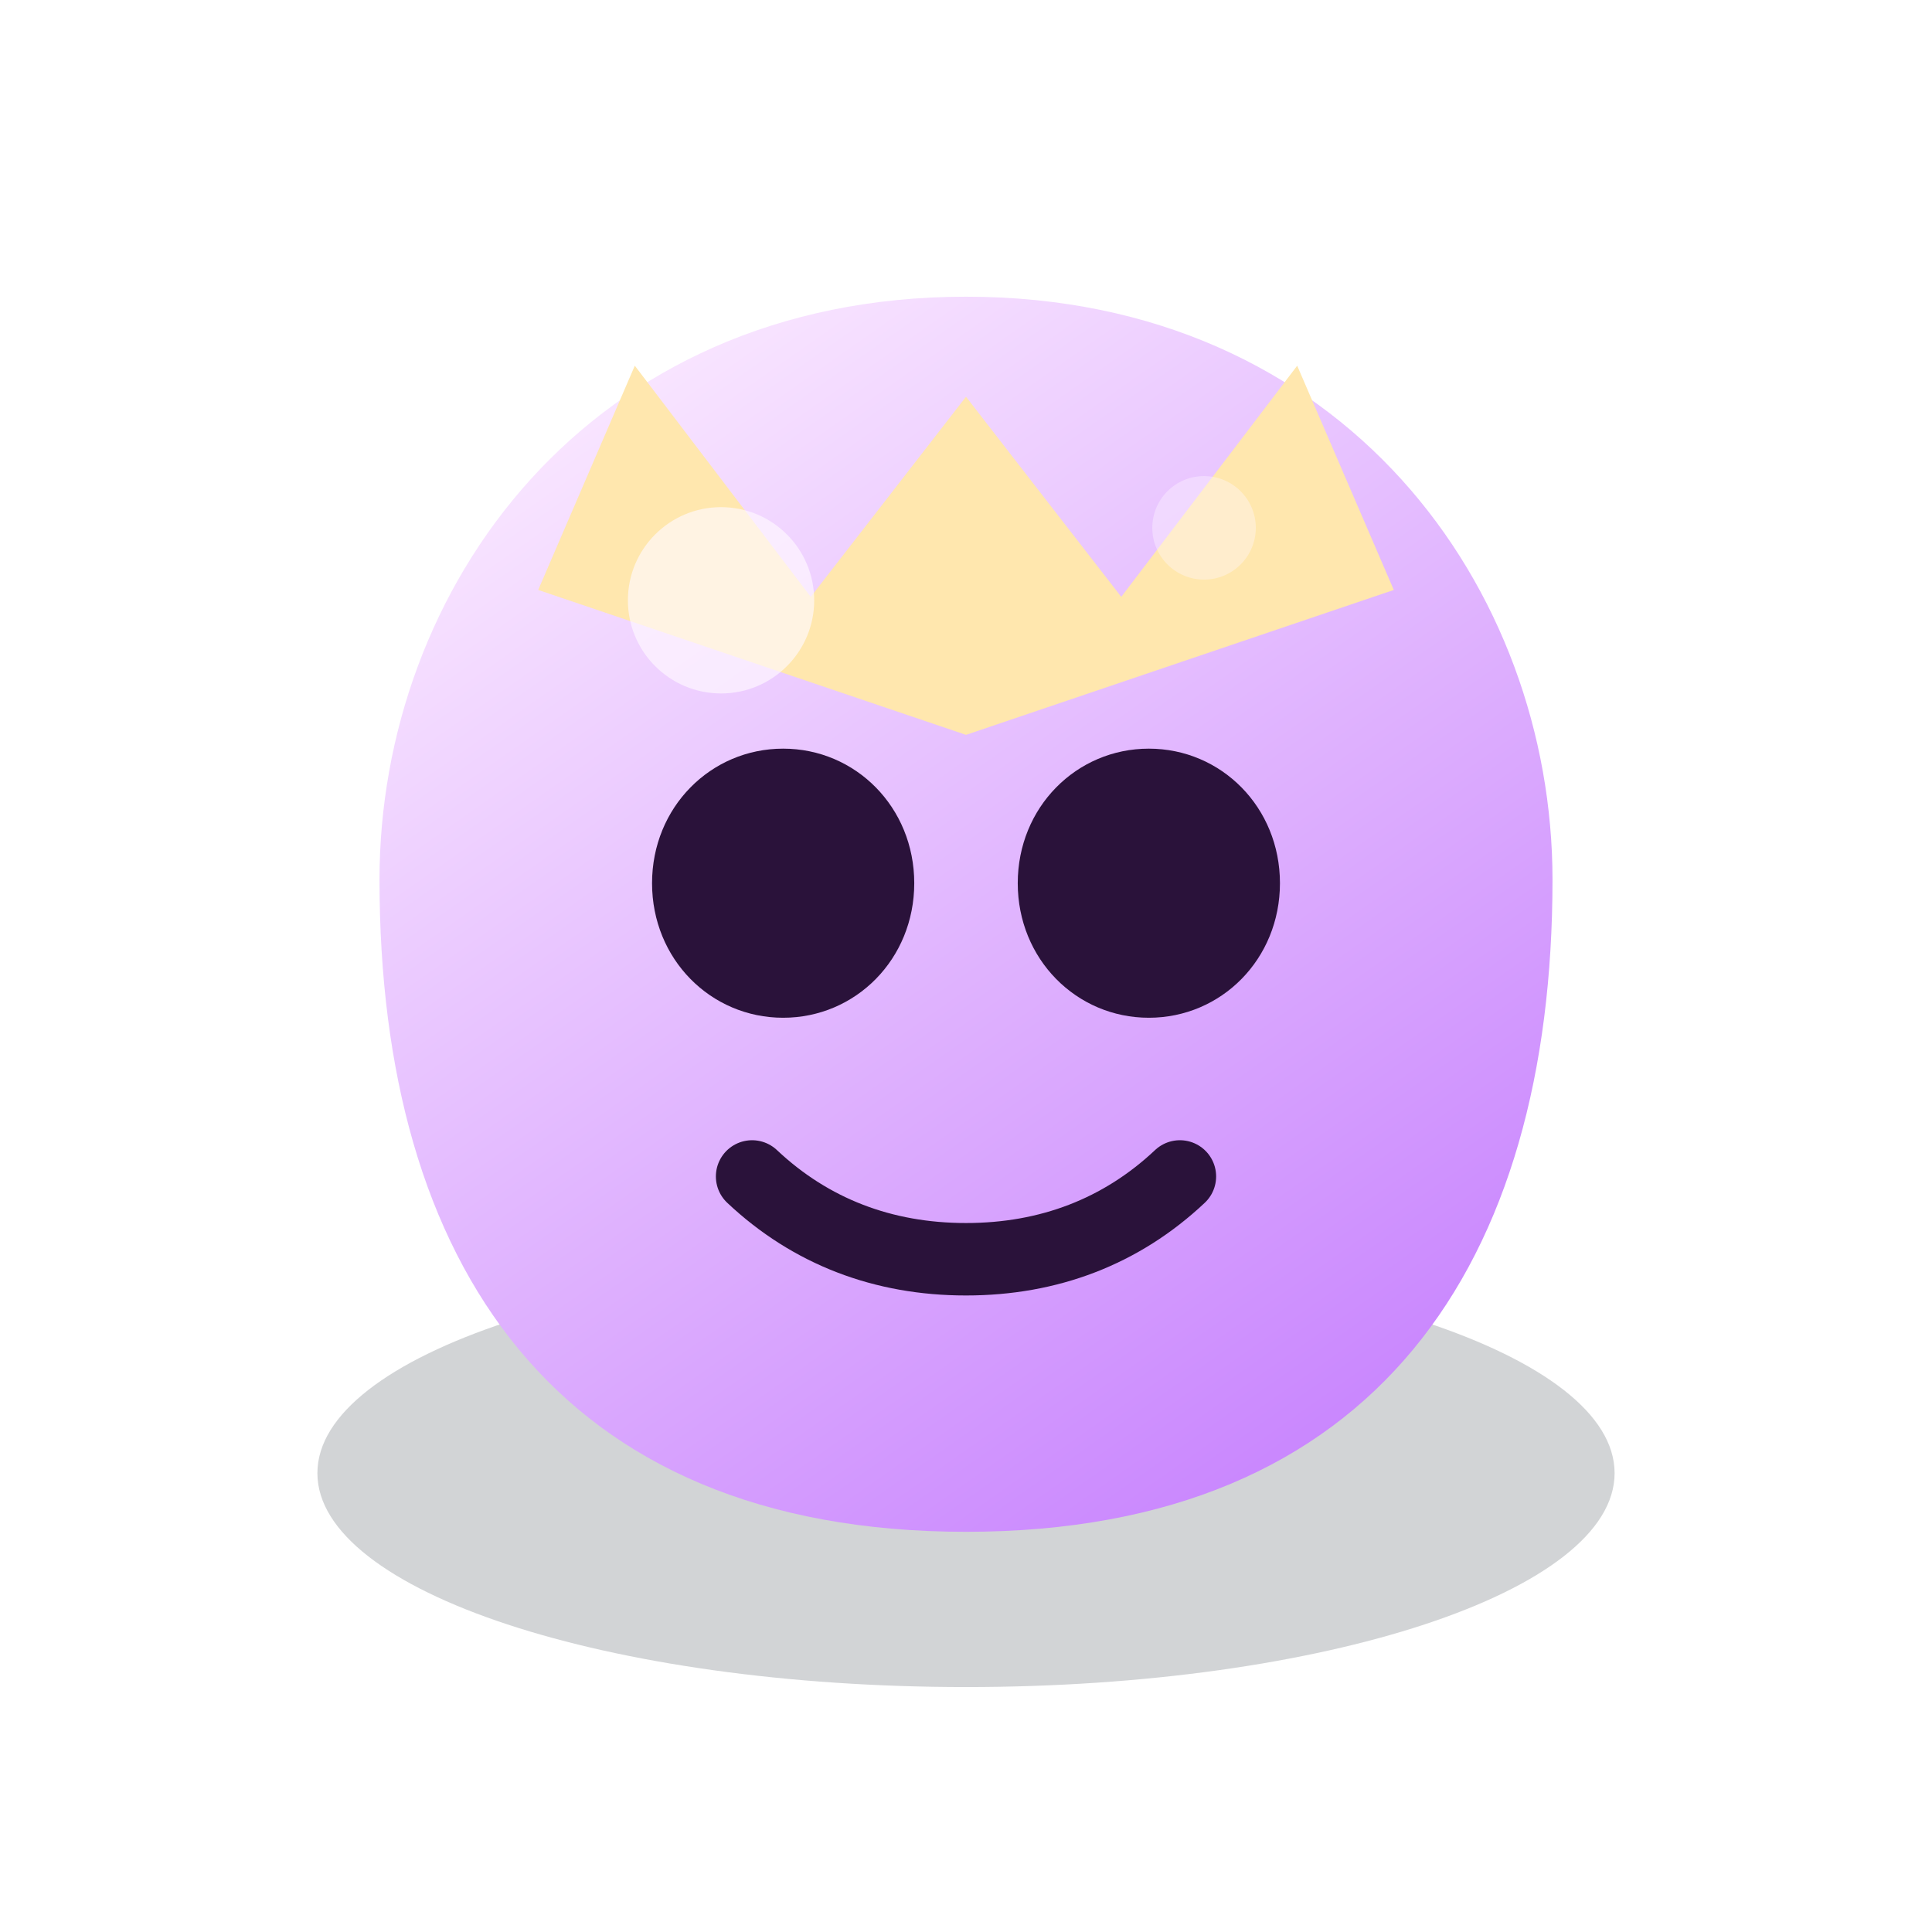
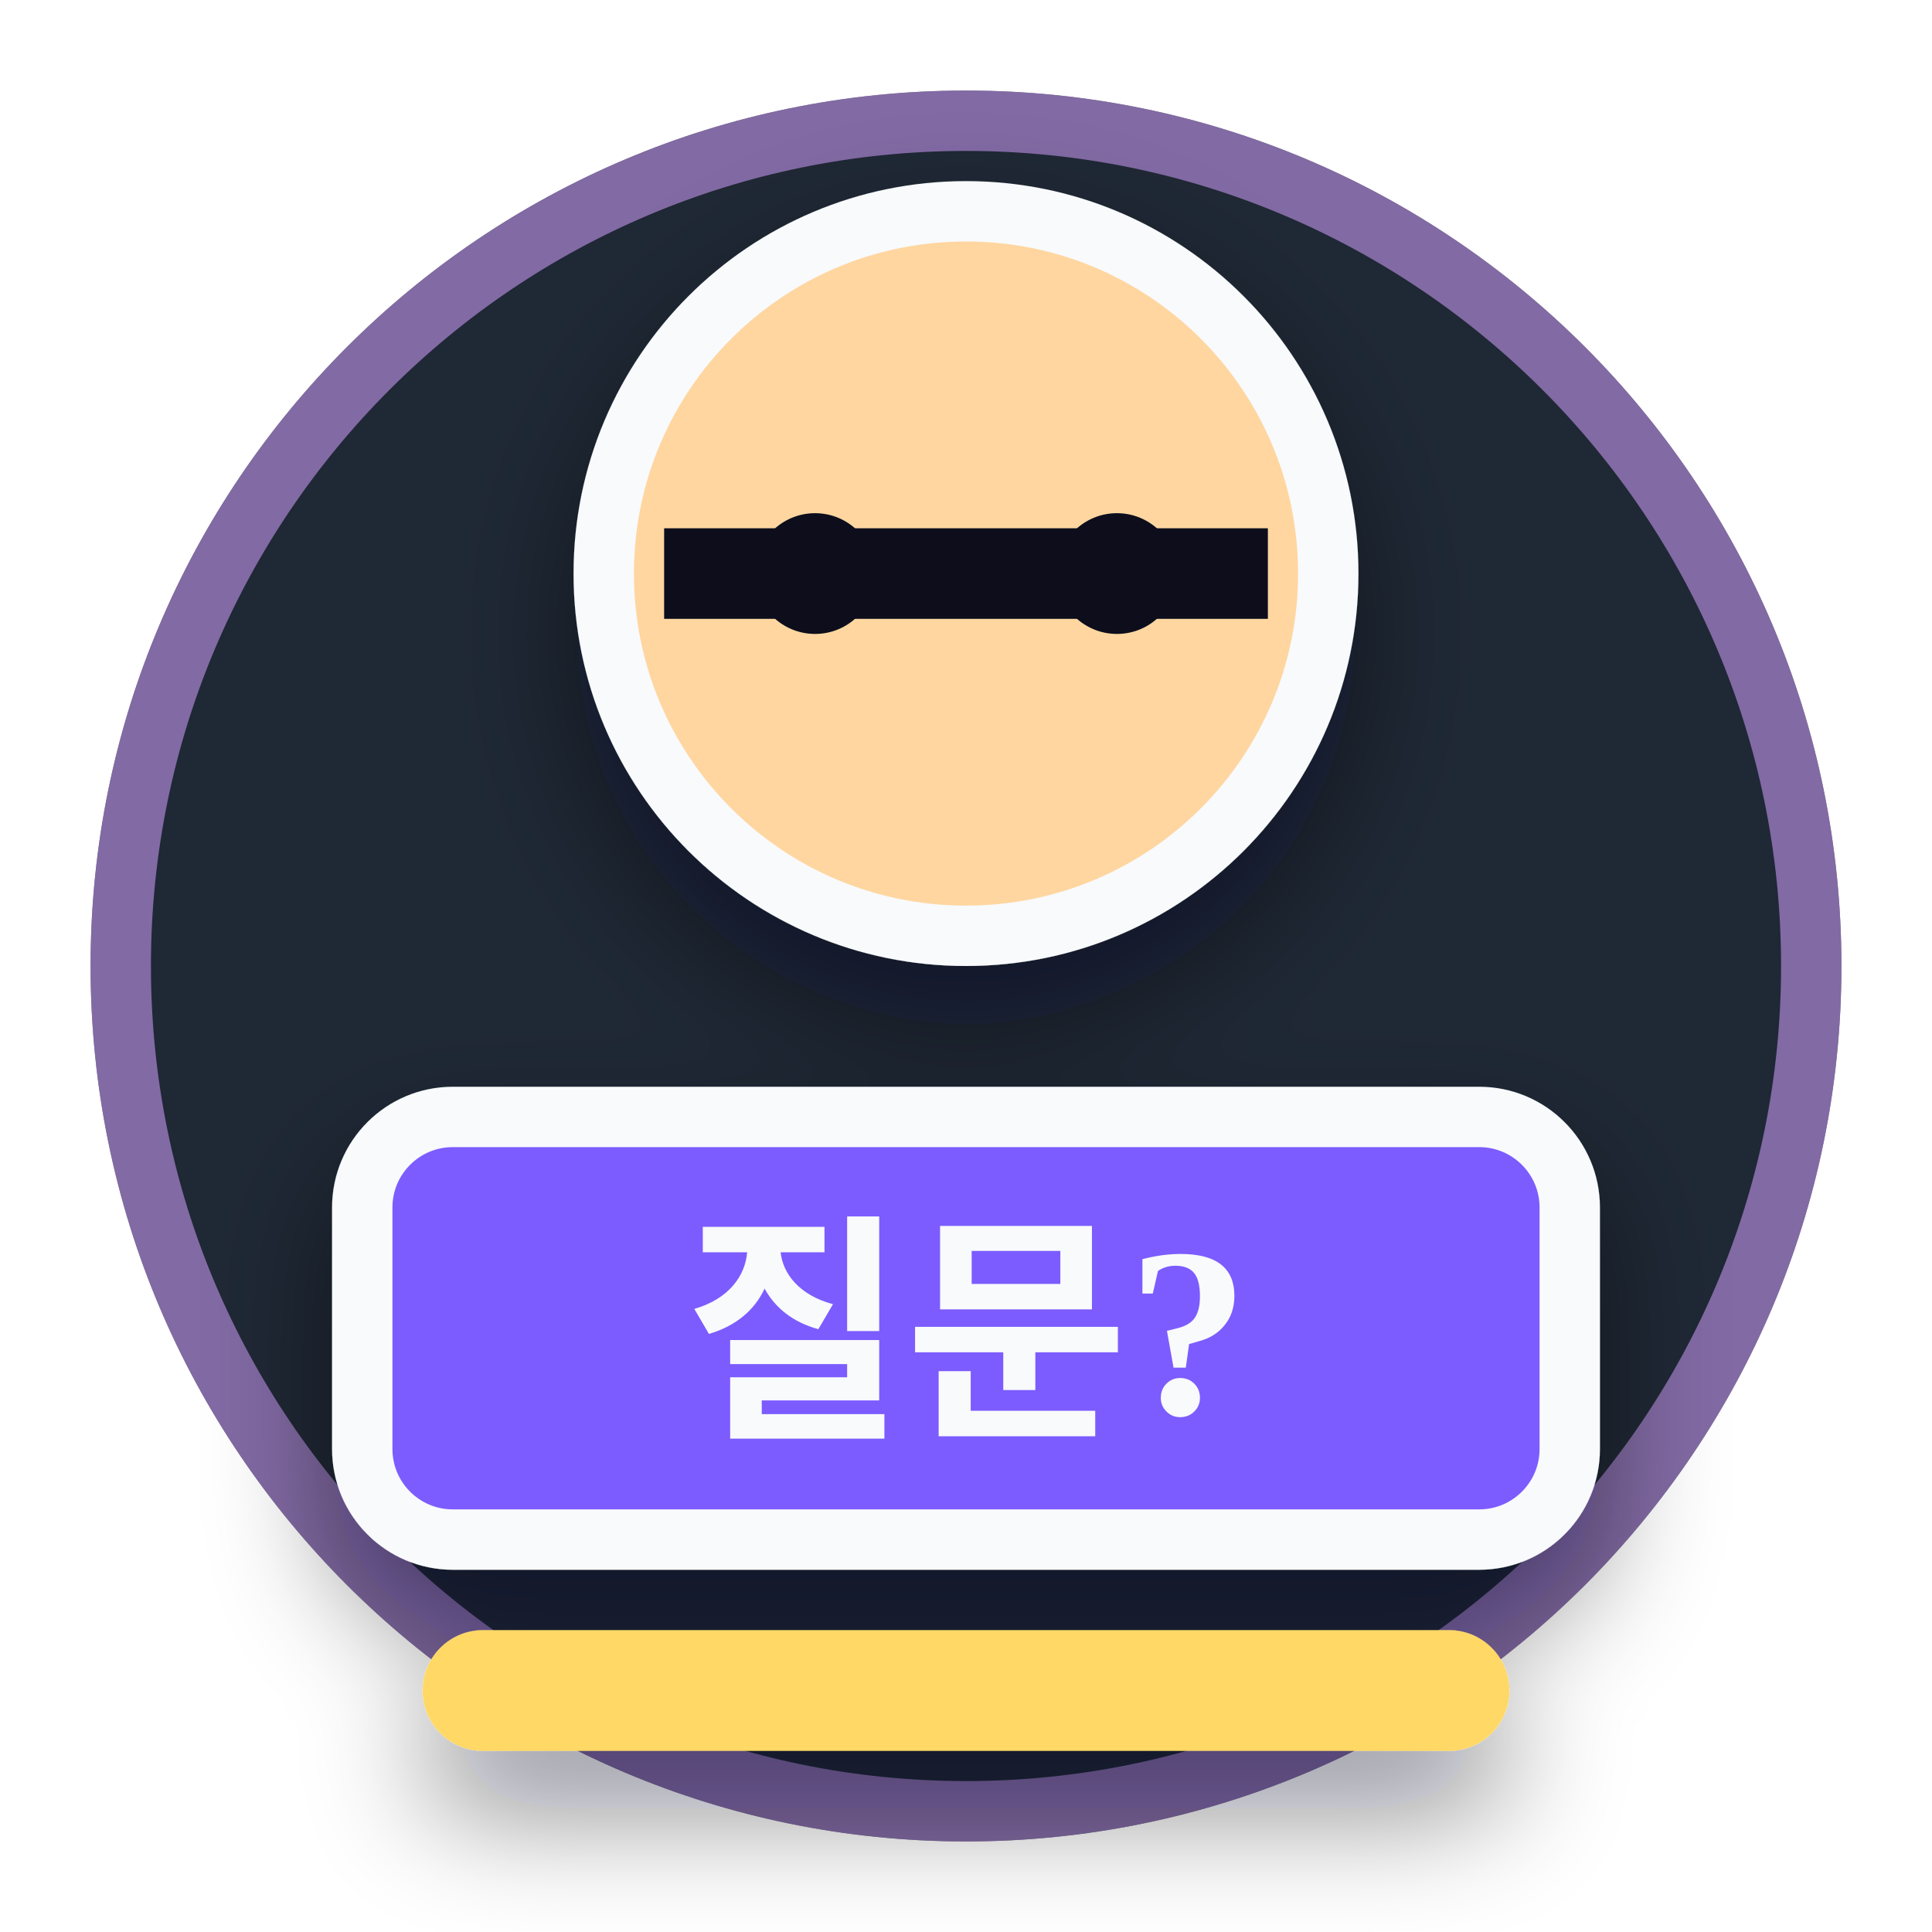
- <svg xmlns="http://www.w3.org/2000/svg" width="56" height="56" viewBox="0 0 56 56" fill="none">
+ <svg xmlns="http://www.w3.org/2000/svg" viewBox="0 0 64 64" role="img" aria-label="최종 발표 교수님">
  <defs>
-     <linearGradient id="bossBodyB" x1="15" y1="9" x2="41" y2="46" gradientUnits="userSpaceOnUse">
-       <stop stop-color="#FDEEFF" />
-       <stop offset="1" stop-color="#C37AFE" />
-     </linearGradient>
+     <filter id="shadow" x="-20%" y="-20%" width="140%" height="140%">
+       <feDropShadow dx="0" dy="2" stdDeviation="2" flood-color="#020713" flood-opacity="0.45" />
+     </filter>
  </defs>
-   <ellipse cx="28" cy="42.7" rx="18.8" ry="6.2" fill="#07131F" fill-opacity="0.18" />
-   <path d="M28 8.6C39 8.6 45 17.1 45 25.5C45 36.6 39.9 44.4 28 44.4C16.1 44.4 11 36.6 11 25.5C11 17.1 17 8.6 28 8.6Z" fill="url(#bossBodyB)" />
-   <path d="M18.4 10.6L23.5 17.3L28 11.5L32.5 17.3L37.6 10.6L40.4 17.1L28 21.3L15.6 17.1L18.4 10.6Z" fill="#FFE7AE" />
-   <path d="M18.9 25.6C18.9 23.4 20.6 21.7 22.7 21.7C24.8 21.7 26.5 23.4 26.5 25.6C26.5 27.8 24.8 29.5 22.7 29.5C20.6 29.5 18.9 27.8 18.9 25.6Z" fill="#2A123A" />
-   <path d="M29.5 25.6C29.5 23.4 31.2 21.7 33.3 21.7C35.4 21.7 37.1 23.4 37.1 25.6C37.1 27.8 35.4 29.5 33.3 29.5C31.2 29.5 29.5 27.8 29.5 25.6Z" fill="#2A123A" />
-   <path d="M21.8 34.1C23.5 35.7 25.6 36.5 28 36.5C30.4 36.5 32.5 35.7 34.2 34.1" stroke="#2A123A" stroke-width="2.1" stroke-linecap="round" />
-   <circle cx="20.9" cy="17.4" r="2.7" fill="#FFF8FF" fill-opacity="0.66" />
-   <circle cx="34.9" cy="15.3" r="1.5" fill="#FFF8FF" fill-opacity="0.38" />
+   <circle cx="32" cy="32" r="29" fill="#07111f" opacity="0.9" />
+   <circle cx="32" cy="32" r="28" fill="none" stroke="#d3a0ff" stroke-width="2" opacity="0.55" />
+   <g filter="url(#shadow)">
+     <rect x="12" y="37" width="40" height="14" rx="3" fill="#7c5cff" stroke="#f8fafc" stroke-width="2" />
+     <circle cx="32" cy="19" r="12" fill="#ffd6a0" stroke="#f8fafc" stroke-width="2" />
+     <path d="M22 19h20" stroke="#07111f" stroke-width="3" />
+     <circle cx="27" cy="19" r="2" fill="#07111f" />
+     <circle cx="37" cy="19" r="2" fill="#07111f" />
+     <path d="M16 56h32" stroke="#ffd866" stroke-width="4" stroke-linecap="round" />
+     <text x="32" y="47" text-anchor="middle" font-size="8" fill="#f8fafc" font-weight="900">질문?</text>
+   </g>
</svg>
